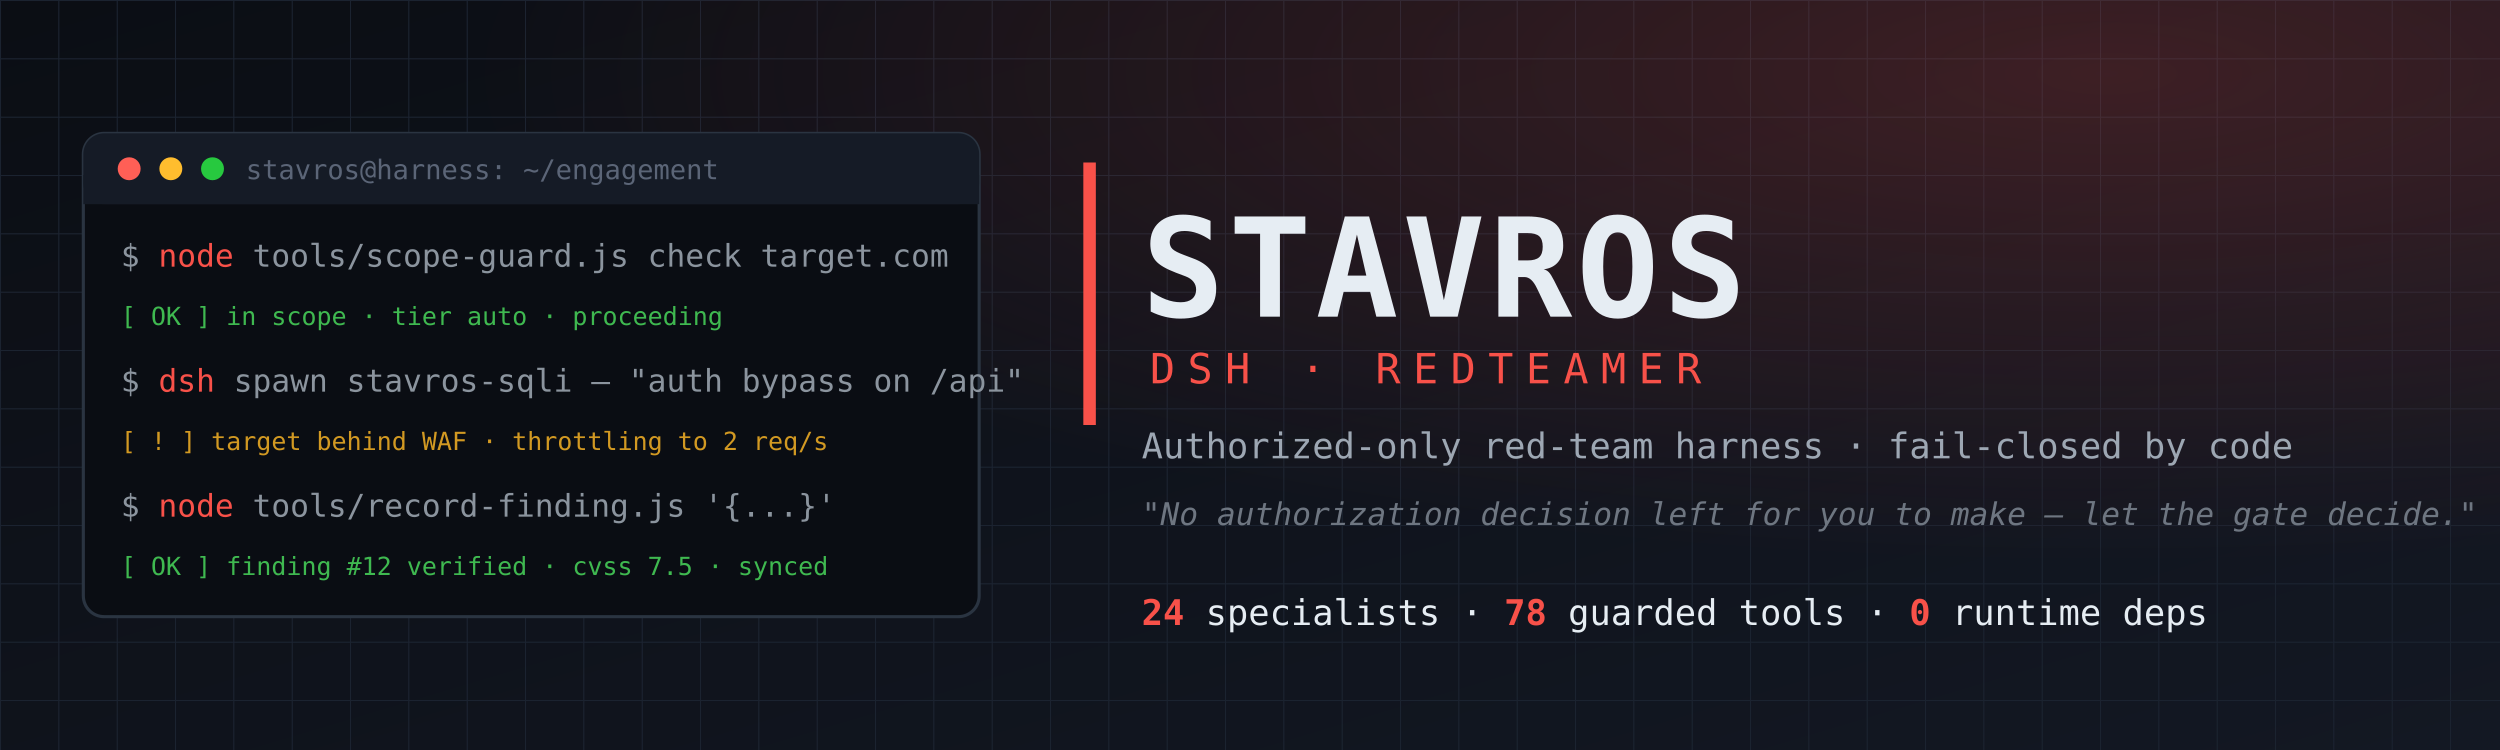
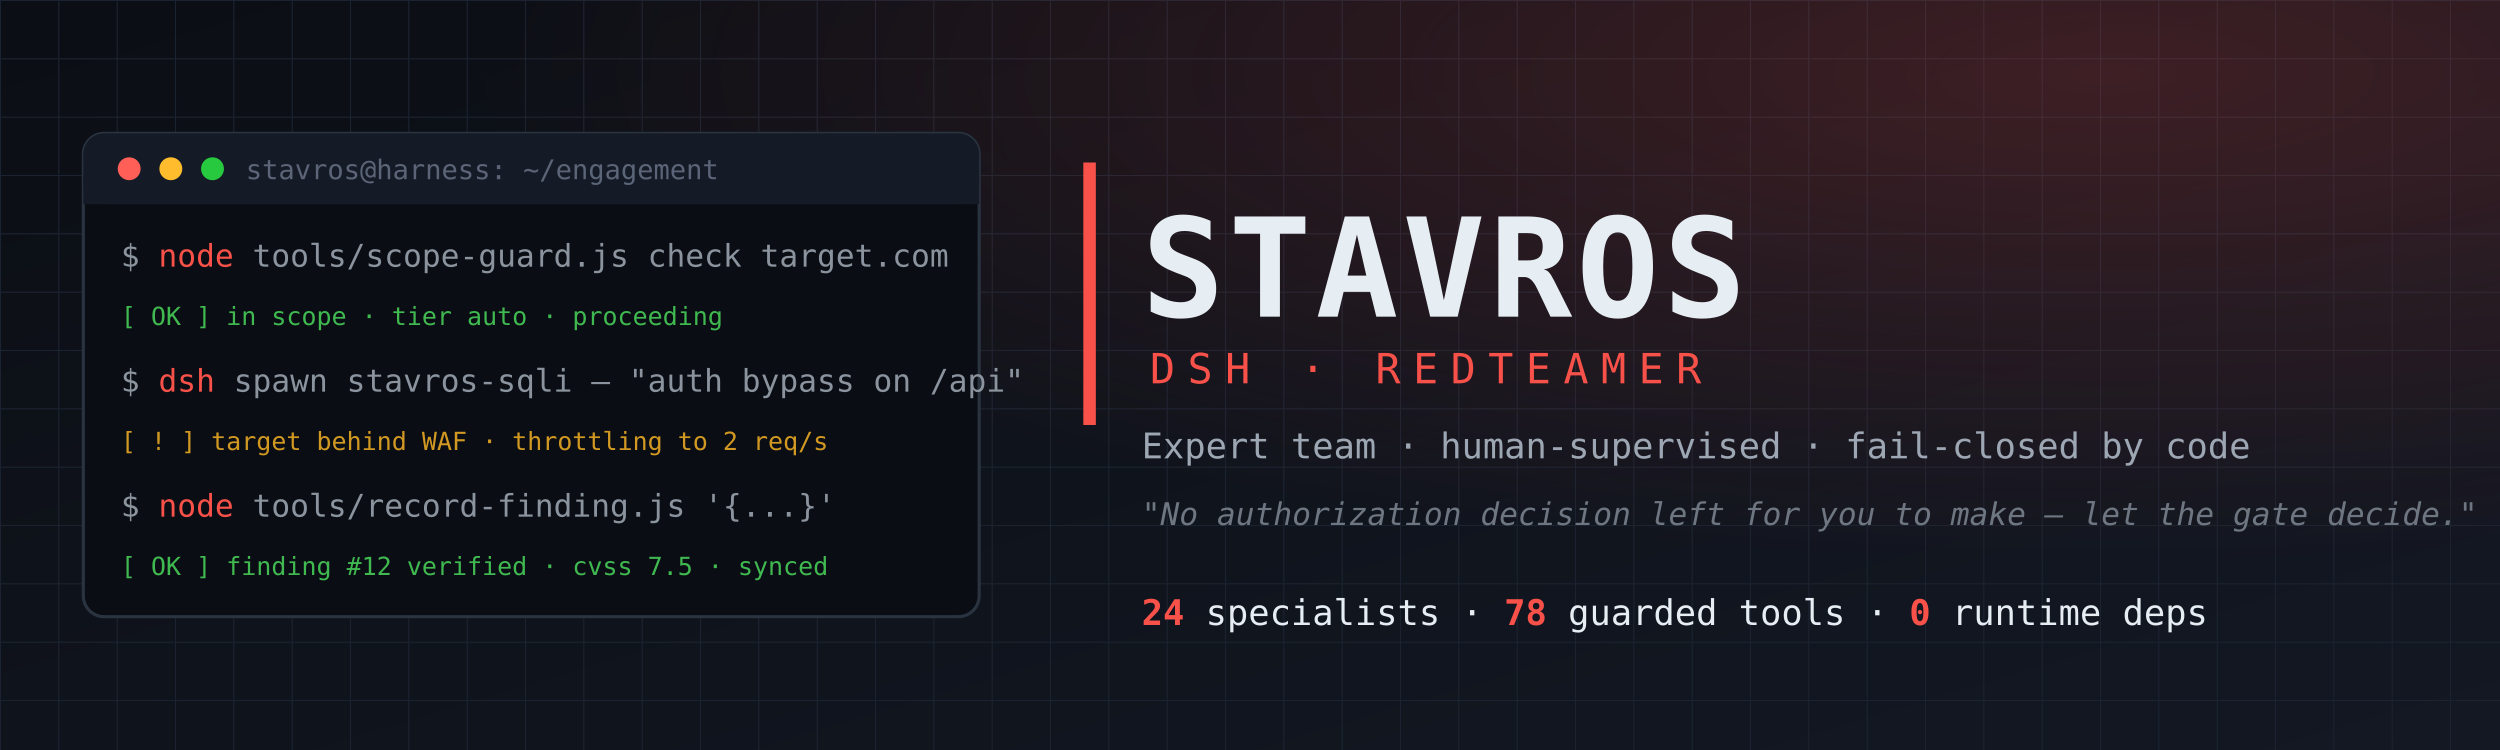
<svg xmlns="http://www.w3.org/2000/svg" width="1200" height="360" viewBox="0 0 1200 360" role="img" aria-label="stavros-dsh-redteamer — authorized red-team harness for the DeepSeek Harness (DSH)">
  <defs>
    <linearGradient id="bg" x1="0" y1="0" x2="1" y2="1">
      <stop offset="0" stop-color="#0b0e14" />
      <stop offset="1" stop-color="#131823" />
    </linearGradient>
    <radialGradient id="glow" cx="0.84" cy="0.1" r="0.65">
      <stop offset="0" stop-color="#f85149" stop-opacity="0.20" />
      <stop offset="1" stop-color="#f85149" stop-opacity="0" />
    </radialGradient>
    <pattern id="grid" width="28" height="28" patternUnits="userSpaceOnUse">
      <path d="M 28 0 L 0 0 0 28" fill="none" stroke="#1b2330" stroke-width="1" />
    </pattern>
  </defs>
  <rect width="1200" height="360" fill="url(#bg)" />
  <rect width="1200" height="360" fill="url(#grid)" />
  <rect width="1200" height="360" fill="url(#glow)" />
  <g font-family="'DejaVu Sans Mono','Courier New',monospace">
    <rect x="40" y="64" width="430" height="232" rx="10" fill="#0a0d13" stroke="#2a3441" stroke-width="1.5" />
    <rect x="40" y="64" width="430" height="34" rx="10" fill="#151b26" />
    <rect x="40" y="84" width="430" height="14" fill="#151b26" />
    <circle cx="62" cy="81" r="5.5" fill="#ff5f56" />
    <circle cx="82" cy="81" r="5.5" fill="#ffbd2e" />
    <circle cx="102" cy="81" r="5.5" fill="#27c93f" />
    <text x="118" y="86" fill="#5b6577" font-size="13">stavros@harness: ~/engagement</text>
    <text x="58" y="128" fill="#8b949e" font-size="15">$ <tspan fill="#f85149">node</tspan> tools/scope-guard.js check target.com</text>
    <text x="58" y="156" fill="#3fb950">[ OK ] in scope · tier auto · proceeding</text>
    <text x="58" y="188" fill="#8b949e" font-size="15">$ <tspan fill="#f85149">dsh</tspan> spawn stavros-sqli — "auth bypass on /api"</text>
    <text x="58" y="216" fill="#d29922">[ ! ] target behind WAF · throttling to 2 req/s</text>
    <text x="58" y="248" fill="#8b949e" font-size="15">$ <tspan fill="#f85149">node</tspan> tools/record-finding.js '{...}'</text>
    <text x="58" y="276" fill="#3fb950">[ OK ] finding #12 verified · cvss 7.5 · synced</text>
  </g>
  <g font-family="'DejaVu Sans Mono','Courier New',monospace">
    <rect x="520" y="78" width="6" height="126" fill="#f85149" />
    <text x="548" y="152" fill="#e6edf3" font-size="66" font-weight="bold" letter-spacing="2">STAVROS</text>
    <text x="552" y="184" fill="#f85149" font-size="20" letter-spacing="6">DSH · REDTEAMER</text>
-     <text x="548" y="220" fill="#9da7b3" font-size="17">Authorized-only red-team harness · fail-closed by code</text>
+     <text x="548" y="220" fill="#9da7b3" font-size="17">Expert team · human-supervised · fail-closed by code</text>
    <text x="548" y="252" fill="#6e7681" font-size="15" font-style="italic">"No authorization decision left for you to make — let the gate decide."</text>
    <text x="548" y="300" fill="#e6edf3" font-size="17">
      <tspan fill="#f85149" font-weight="bold">24</tspan> specialists  ·  <tspan fill="#f85149" font-weight="bold">78</tspan> guarded tools  ·  <tspan fill="#f85149" font-weight="bold">0</tspan> runtime deps</text>
  </g>
</svg>
